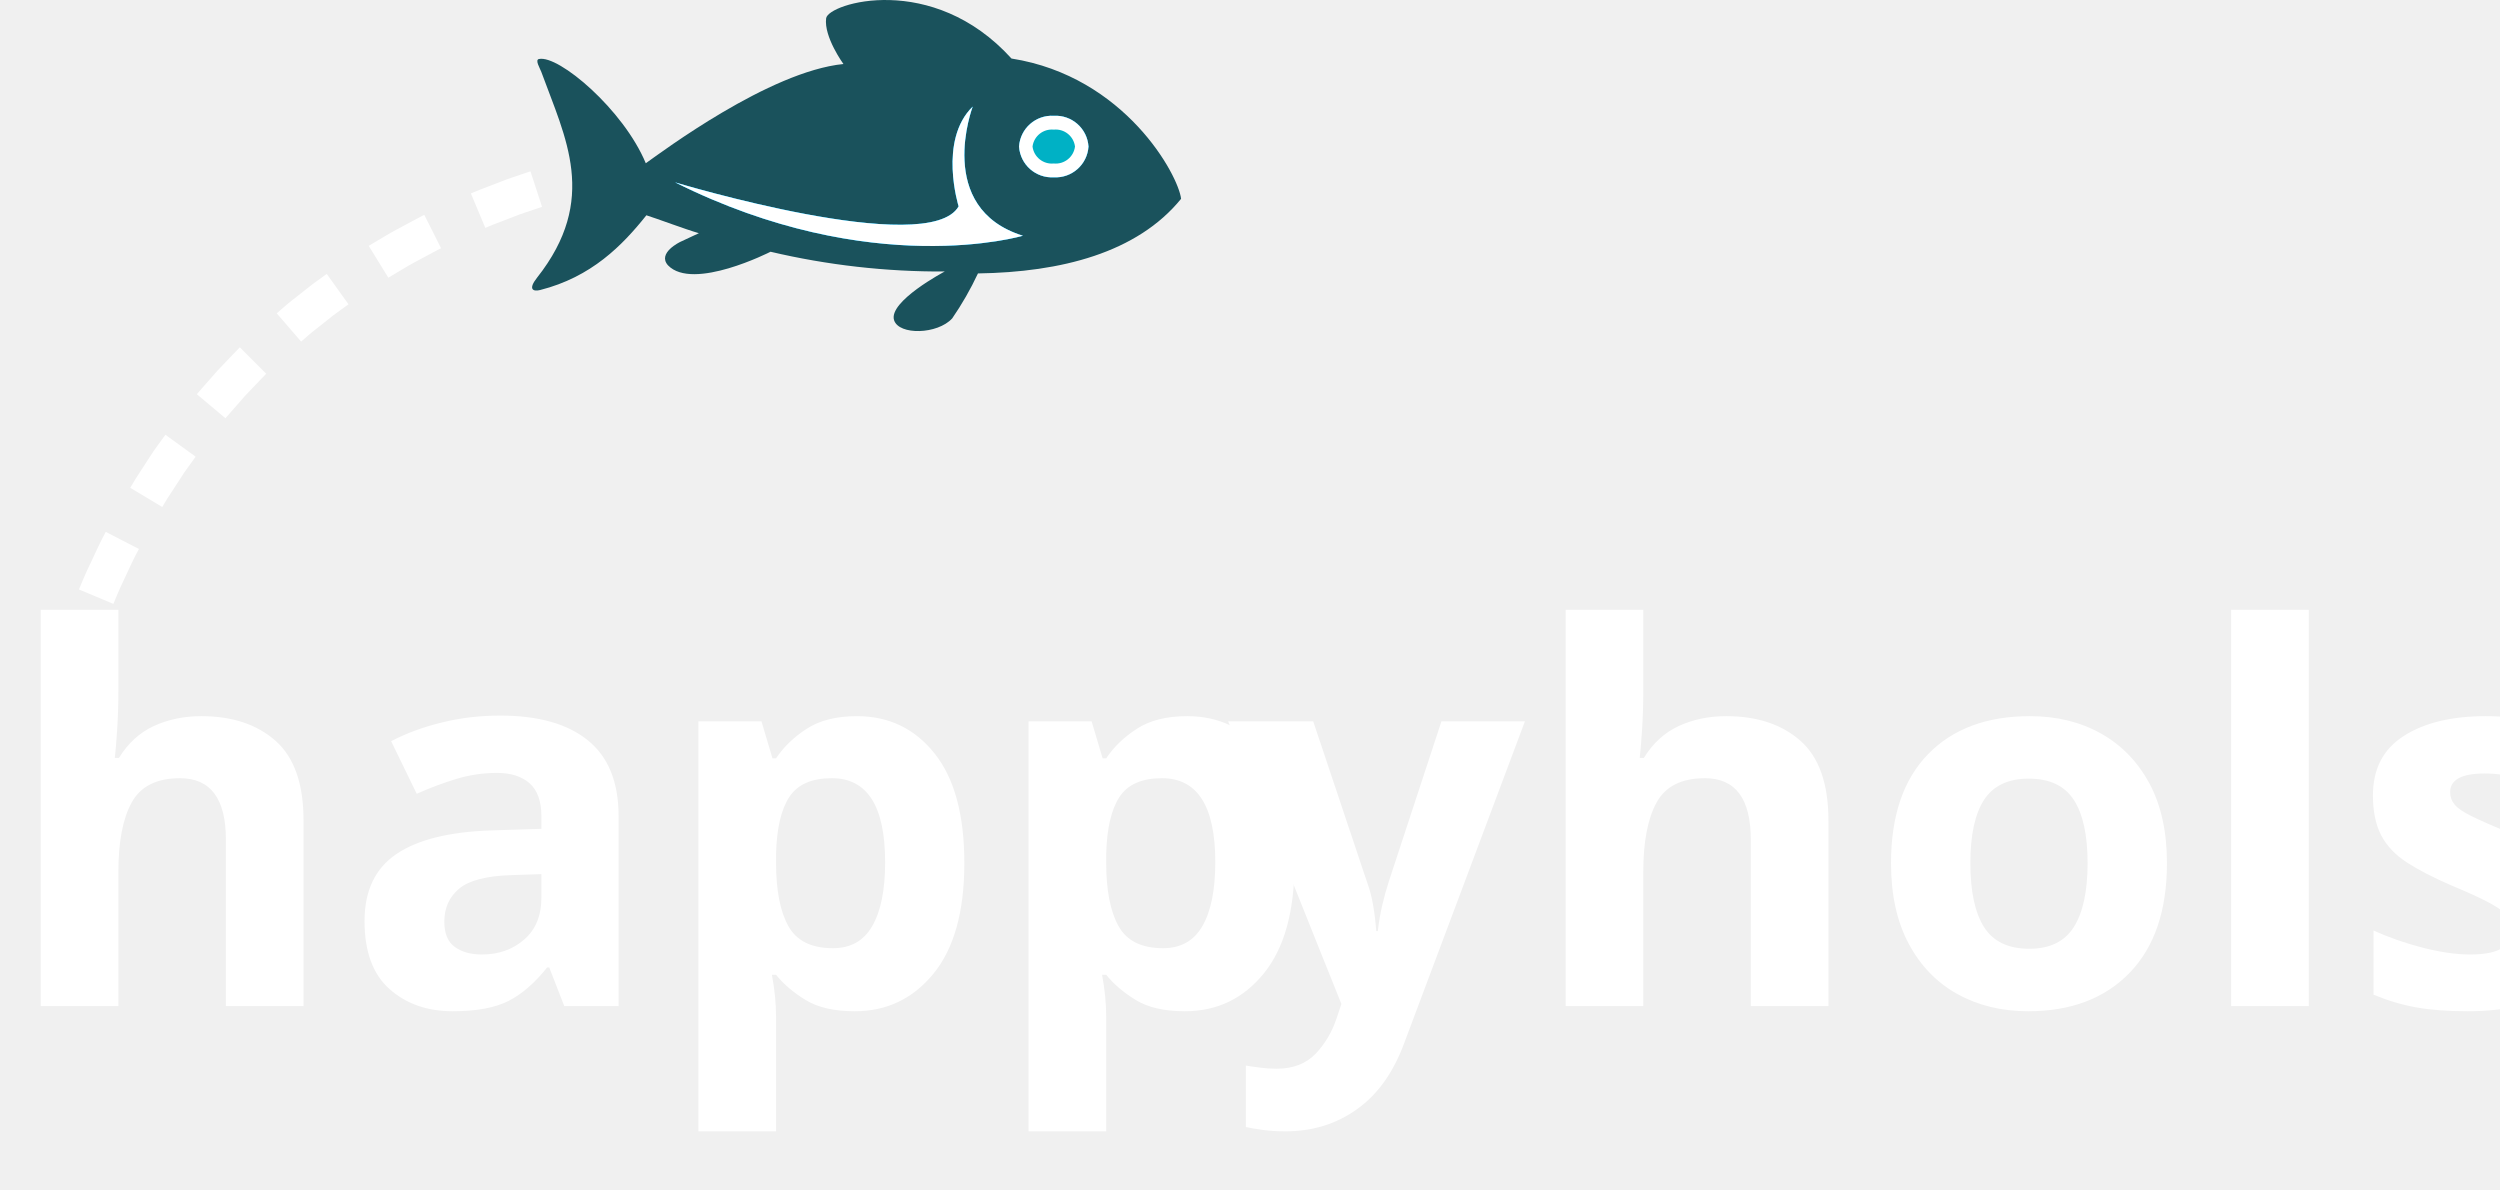
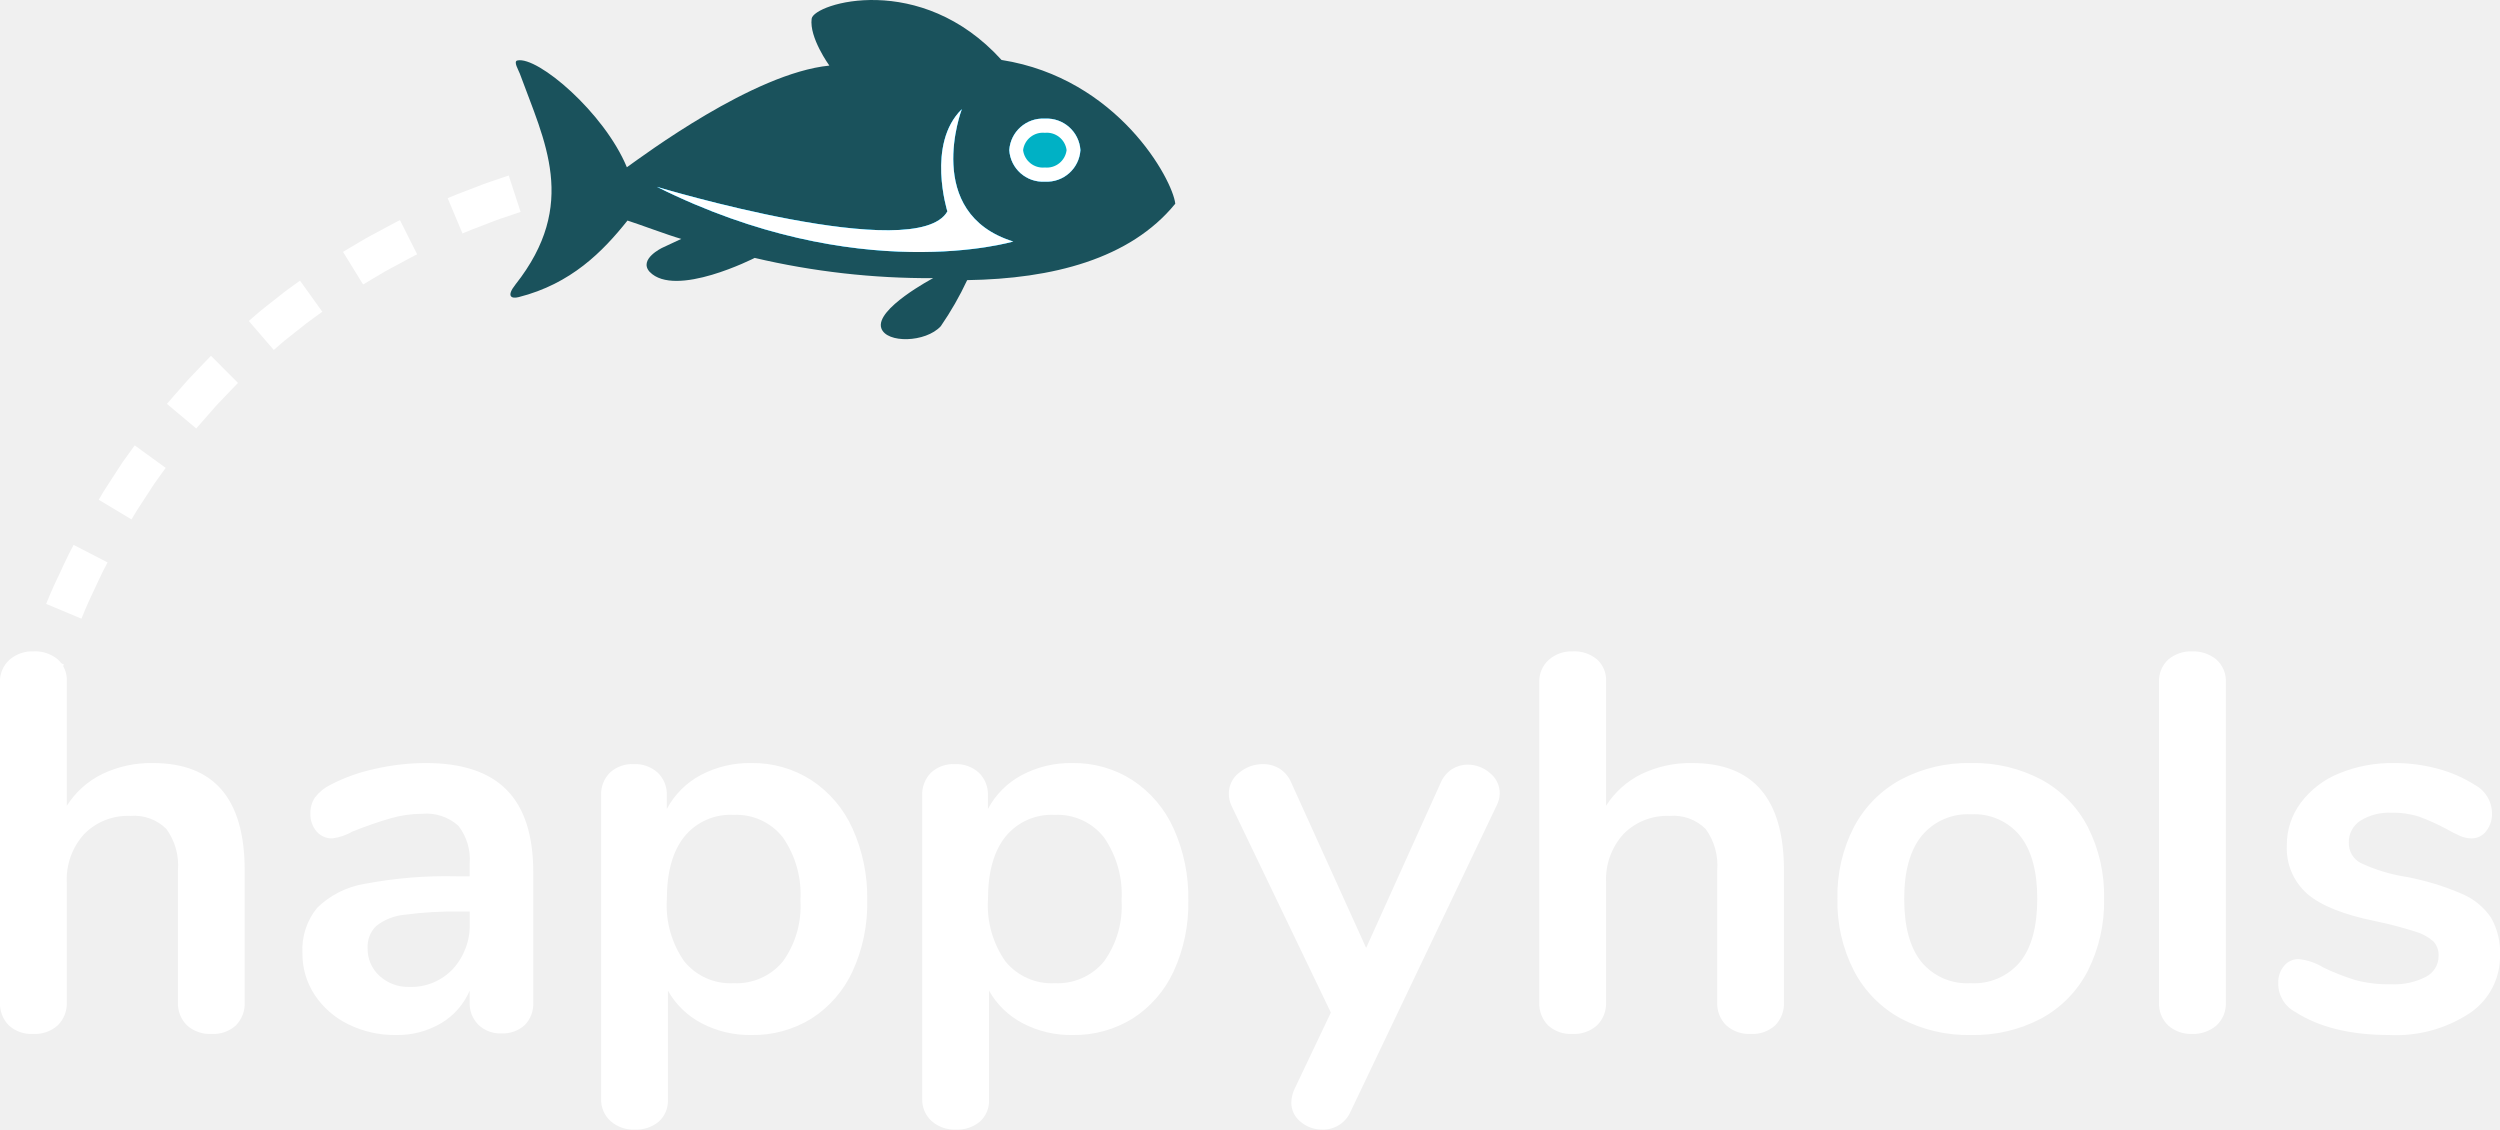
- <svg xmlns="http://www.w3.org/2000/svg" viewBox="0 0 273.221 129.954">
+ <svg xmlns="http://www.w3.org/2000/svg" viewBox="0 0 266.689 120.499">
  <defs>
-     <style>.a{fill:#1a525c;}.b{fill:#00adee;}.c,.e,.f{fill:#fff;}.d{fill:#00b1c5;}.e{fill-rule:evenodd;}.f{font-size:57px;font-family:Nunito-Bold, Nunito;font-weight:700;}</style>
+     <style>.cls-2{fill:#00adee}.cls-3,.cls-5{fill:#fff}.cls-5{fill-rule:evenodd}</style>
  </defs>
-   <g transform="translate(-1253.149 -318.48)">
-     <g transform="translate(1311.302 318.48)">
-       <path class="a" d="M-.475-3.7c2.614,7.18,6.294,13.915-.468,22.48-1.013,1.283-.43,1.543.336,1.349,5.6-1.418,8.979-4.86,11.612-8.168,1.166.366,4.3,1.546,5.738,1.958l-2.025.945s-2.566,1.215-1.35,2.566c2.729,2.844,11.207-1.484,11.207-1.484a81.392,81.392,0,0,0,19.037,2.159s-6.23,3.295-5.53,5.343c.557,1.632,4.72,1.543,6.341-.212a34.257,34.257,0,0,0,2.819-4.92c9.064-.136,17.384-2.24,22.2-8.154C69.155,7.6,63.337-3.211,50.907-5.171c-8.645-9.534-20.039-6.036-20.256-4.4-.272,2.025,1.889,5,1.889,5-8.1.81-19.837,9.6-21.6,10.846C8.508.418,1.419-5.59-.741-5.117c-.45.1.112,1,.267,1.417" transform="translate(1.484 11.567)" />
+   <g id="Group_59" data-name="Group 59" transform="translate(-1256.854 -302.48)">
+     <g id="Group_21" data-name="Group 21" transform="translate(1311.302 302.48)">
+       <path id="Path_3" data-name="Path 3" d="M-.475-3.7c2.614 7.18 6.294 13.915-.468 22.48-1.013 1.283-.43 1.543.336 1.349 5.6-1.418 8.979-4.86 11.612-8.168 1.166.366 4.3 1.546 5.738 1.958l-2.025.945s-2.566 1.215-1.35 2.566c2.729 2.844 11.207-1.484 11.207-1.484a81.392 81.392 0 0 0 19.037 2.159s-6.23 3.295-5.53 5.343c.557 1.632 4.72 1.543 6.341-.212a34.257 34.257 0 0 0 2.819-4.92c9.064-.136 17.384-2.24 22.2-8.154C69.155 7.6 63.337-3.211 50.907-5.171c-8.645-9.534-20.039-6.036-20.256-4.4-.272 2.025 1.889 5 1.889 5-8.1.81-19.837 9.6-21.6 10.846C8.508.418 1.419-5.59-.741-5.117c-.45.1.112 1 .267 1.417" transform="translate(1.484 11.567)" fill="#1a525c" />
    </g>
-     <g transform="translate(1364.518 331.135)">
-       <path class="b" d="M0-1.58A3.6,3.6,0,0,1,3.8-4.94,3.6,3.6,0,0,1,7.591-1.58,3.6,3.6,0,0,1,3.8,1.783,3.6,3.6,0,0,1,0-1.58" transform="translate(0 4.94)" />
+     <g id="Group_22" data-name="Group 22" transform="translate(1364.518 315.135)">
+       <path id="Path_4" data-name="Path 4" class="cls-2" d="M0-1.58a3.6 3.6 0 0 1 3.8-3.36 3.6 3.6 0 0 1 3.791 3.36A3.6 3.6 0 0 1 3.8 1.783 3.6 3.6 0 0 1 0-1.58" transform="translate(0 4.94)" />
    </g>
-     <g transform="translate(1364.518 331.135)">
-       <path class="b" d="M0-1.58A3.6,3.6,0,0,1,3.8-4.94,3.6,3.6,0,0,1,7.591-1.58,3.6,3.6,0,0,1,3.8,1.783,3.6,3.6,0,0,1,0-1.58" transform="translate(0 4.94)" />
+     <g id="Group_23" data-name="Group 23" transform="translate(1364.518 315.135)">
+       <path id="Path_5" data-name="Path 5" class="cls-2" d="M0-1.58a3.6 3.6 0 0 1 3.8-3.36 3.6 3.6 0 0 1 3.791 3.36A3.6 3.6 0 0 1 3.8 1.783 3.6 3.6 0 0 1 0-1.58" transform="translate(0 4.94)" />
    </g>
-     <g transform="translate(1326.928 330.127)">
-       <path class="b" d="M0-3.894S27.709,4.469,30.988-1.27c0,0-2.256-7.208,1.541-10.906,0,0-4.218,11.092,5.482,14.115,0,0-16.5,4.921-38.011-5.833" transform="translate(0 12.176)" />
+     <g id="Group_24" data-name="Group 24" transform="translate(1326.928 314.127)">
+       <path id="Path_6" data-name="Path 6" class="cls-2" d="M0-3.894S27.709 4.469 30.988-1.27c0 0-2.256-7.208 1.541-10.906 0 0-4.218 11.092 5.482 14.115 0 0-16.5 4.921-38.011-5.833" transform="translate(0 12.176)" />
    </g>
-     <g transform="translate(1326.928 330.127)">
-       <path class="b" d="M0-3.894S27.709,4.469,30.988-1.27c0,0-2.256-7.208,1.541-10.906,0,0-4.218,11.092,5.482,14.115,0,0-16.5,4.921-38.011-5.833" transform="translate(0 12.176)" />
+     <g id="Group_25" data-name="Group 25" transform="translate(1326.928 314.127)">
+       <path id="Path_7" data-name="Path 7" class="cls-2" d="M0-3.894S27.709 4.469 30.988-1.27c0 0-2.256-7.208 1.541-10.906 0 0-4.218 11.092 5.482 14.115 0 0-16.5 4.921-38.011-5.833" transform="translate(0 12.176)" />
    </g>
-     <g transform="translate(1364.518 331.135)">
-       <path class="c" d="M0-1.58A3.6,3.6,0,0,0,3.8,1.783,3.6,3.6,0,0,0,7.591-1.58,3.6,3.6,0,0,0,3.8-4.94,3.6,3.6,0,0,0,0-1.58" transform="translate(0 4.94)" />
+     <g id="Group_26" data-name="Group 26" transform="translate(1364.518 315.135)">
+       <path id="Path_8" data-name="Path 8" class="cls-3" d="M0-1.58a3.6 3.6 0 0 0 3.8 3.363A3.6 3.6 0 0 0 7.591-1.58 3.6 3.6 0 0 0 3.8-4.94 3.6 3.6 0 0 0 0-1.58" transform="translate(0 4.94)" />
    </g>
-     <g transform="translate(1365.993 332.647)">
-       <path class="c" d="M0-.869A2.125,2.125,0,0,1,2.321-2.717,2.126,2.126,0,0,1,4.641-.869,2.126,2.126,0,0,1,2.321.98,2.125,2.125,0,0,1,0-.869" transform="translate(0 2.717)" />
+     <g id="Group_27" data-name="Group 27" transform="translate(1365.993 316.647)">
+       <path id="Path_9" data-name="Path 9" class="cls-3" d="M0-.869a2.125 2.125 0 0 1 2.321-1.848 2.126 2.126 0 0 1 2.32 1.848A2.126 2.126 0 0 1 2.321.98 2.125 2.125 0 0 1 0-.869" transform="translate(0 2.717)" />
    </g>
-     <g transform="translate(1326.928 330.127)">
-       <path class="c" d="M-14.573-5.128s-2.255-7.209,1.541-10.906c0,0-4.218,11.091,5.483,14.115,0,0-16.5,4.92-38.012-5.833,0,0,27.71,8.363,30.988,2.624" transform="translate(45.561 16.034)" />
+     <g id="Group_28" data-name="Group 28" transform="translate(1326.928 314.127)">
+       <path id="Path_10" data-name="Path 10" class="cls-3" d="M-14.573-5.128s-2.255-7.209 1.541-10.906c0 0-4.218 11.091 5.483 14.115 0 0-16.5 4.92-38.012-5.833 0 0 27.71 8.363 30.988 2.624" transform="translate(45.561 16.034)" />
    </g>
-     <g transform="translate(1365.993 332.648)">
-       <path class="d" d="M-1.091,0a2.126,2.126,0,0,1,2.32,1.848A2.126,2.126,0,0,1-1.091,3.7,2.125,2.125,0,0,1-3.412,1.848,2.125,2.125,0,0,1-1.091,0" transform="translate(3.412)" />
+     <g id="Group_29" data-name="Group 29" transform="translate(1365.993 316.648)">
+       <path id="Path_11" data-name="Path 11" d="M-1.091 0a2.126 2.126 0 0 1 2.32 1.848A2.126 2.126 0 0 1-1.091 3.7a2.125 2.125 0 0 1-2.321-1.852A2.125 2.125 0 0 1-1.091 0" transform="translate(3.412)" fill="#00b1c5" />
    </g>
-     <g transform="translate(1267.386 365.993)">
-       <path class="e" d="M0-2.726l3.5,2.1s.2-.36.527-.888l1.237-1.9.66-1.016.617-.859.6-.837-3.3-2.395L3.2-7.64l-.65.905-.7,1.07L.554-3.66,0-2.726" transform="translate(0 8.523)" />
+     <g id="Group_30" data-name="Group 30" transform="translate(1267.386 349.993)">
+       <path id="Path_12" data-name="Path 12" class="cls-5" d="M0-2.726l3.5 2.1s.2-.36.527-.888l1.237-1.9.66-1.016.617-.859.6-.837-3.3-2.395-.641.881-.65.905-.7 1.07L.554-3.66 0-2.726" transform="translate(0 8.523)" />
    </g>
-     <g transform="translate(1261.777 376.608)">
-       <path class="e" d="M0-2.959,3.764-1.382S4.374-2.924,5.1-4.411c.355-.747.692-1.5.973-2.057s.48-.915.48-.915L2.929-9.252l-.5.961c-.3.581-.649,1.374-1.021,2.158C.639-4.573,0-2.959,0-2.959" transform="translate(0 9.252)" />
+     <g id="Group_31" data-name="Group 31" transform="translate(1261.777 360.608)">
+       <path id="Path_13" data-name="Path 13" class="cls-5" d="M0-2.959l3.764 1.577s.61-1.542 1.336-3.029c.355-.747.692-1.5.973-2.057s.48-.915.48-.915L2.929-9.252l-.5.961c-.3.581-.649 1.374-1.021 2.158C.639-4.573 0-2.959 0-2.959" transform="translate(0 9.252)" />
    </g>
-     <g transform="translate(1257.752 387.999)">
-       <path class="e" d="M0-3.111l3.935,1.08s.411-1.613.936-3.189L5.557-7.4l.354-.974L2.061-9.727,1.692-8.708.975-6.436C.429-4.79,0-3.111,0-3.111" transform="translate(0 9.727)" />
+     <g id="Group_35" data-name="Group 35" transform="translate(1257.752 371.999)">
+       <path id="Path_14" data-name="Path 14" class="cls-5" d="M0-3.111l3.935 1.08s.411-1.613.936-3.189l.686-2.18.354-.974-3.85-1.353-.369 1.019-.717 2.272A56.595 56.595 0 0 0 0-3.111" transform="translate(0 9.727)" />
    </g>
-     <g transform="translate(1293.448 341.965)">
-       <path class="e" d="M0-1.593,2.14,1.882l.887-.526C3.564,1.047,4.258.6,4.988.213l2-1.074c.541-.3.918-.471.918-.471L6.073-4.979s-.4.18-.967.5L3-3.352c-.767.409-1.5.879-2.066,1.2L0-1.593" transform="translate(0 4.979)" />
+     <g id="Group_18" data-name="Group 18" transform="translate(1293.448 325.965)">
+       <path id="Path_15" data-name="Path 15" class="cls-5" d="M0-1.593l2.14 3.475.887-.526C3.564 1.047 4.258.6 4.988.213l2-1.074c.541-.3.918-.471.918-.471L6.073-4.979s-.4.18-.967.5L3-3.352c-.767.409-1.5.879-2.066 1.2L0-1.593" transform="translate(0 4.979)" />
    </g>
-     <g transform="translate(1283.394 348.418)">
-       <path class="e" d="M0-2.024,2.666,1.065,3.444.389c.46-.413,1.125-.9,1.766-1.421S6.5-2.061,7.008-2.411l.836-.6L5.464-6.329l-.882.636c-.537.37-1.217.913-1.9,1.455S1.308-3.172.821-2.738L0-2.024" transform="translate(0 6.329)" />
+     <g id="Group_19" data-name="Group 19" transform="translate(1283.394 332.418)">
+       <path id="Path_16" data-name="Path 16" class="cls-5" d="M0-2.024l2.666 3.089.778-.676c.46-.413 1.125-.9 1.766-1.421S6.5-2.061 7.008-2.411l.836-.6-2.38-3.318-.882.636c-.537.37-1.217.913-1.9 1.455S1.308-3.172.821-2.738L0-2.024" transform="translate(0 6.329)" />
    </g>
-     <g transform="translate(1274.661 356.436)">
-       <path class="e" d="M0-2.412,3.126.211,5.3-2.268,6.865-3.906c.426-.448.716-.741.716-.741L4.7-7.54s-.3.31-.756.781L2.293-5.029C1.133-3.732,0-2.412,0-2.412" transform="translate(0 7.54)" />
+     <g id="Group_32" data-name="Group 32" transform="translate(1274.661 340.436)">
+       <path id="Path_17" data-name="Path 17" class="cls-5" d="M0-2.412L3.126.211 5.3-2.268l1.565-1.638c.426-.448.716-.741.716-.741L4.7-7.54l-.756.781-1.651 1.73C1.133-3.732 0-2.412 0-2.412" transform="translate(0 7.54)" />
    </g>
-     <g transform="translate(1304.612 337.203)">
-       <path class="e" d="M0-1.14,1.58,2.623s.375-.175.952-.4l2.121-.816C5.419,1.094,6.213.855,6.8.649L7.776.316,6.51-3.563l-1.028.348c-.614.217-1.445.469-2.251.8L1-1.56c-.607.236-1,.42-1,.42" transform="translate(0 3.563)" />
+     <g id="Group_33" data-name="Group 33" transform="translate(1304.612 321.203)">
+       <path id="Path_18" data-name="Path 18" class="cls-5" d="M0-1.14l1.58 3.763s.375-.175.952-.4l2.121-.816C5.419 1.094 6.213.855 6.8.649l.976-.333L6.51-3.563l-1.028.348c-.614.217-1.445.469-2.251.8L1-1.56c-.607.236-1 .42-1 .42" transform="translate(0 3.563)" />
    </g>
-     <g transform="translate(1253.149 370.435)">
-       <text class="f" transform="translate(0 58)">
-         <tspan x="0" y="0">happ</tspan>
-       </text>
-       <text class="f" transform="translate(134.221 58)">
-         <tspan x="0" y="0">yhols</tspan>
-       </text>
-     </g>
+     <path id="Path_25" data-name="Path 25" class="cls-3" d="M20.007-28.557q9.8 0 9.8 11.457v14.022a3.331 3.331 0 0 1-.936 2.508 3.568 3.568 0 0 1-2.594.912 3.671 3.671 0 0 1-2.622-.912 3.278 3.278 0 0 1-.969-2.508V-17.1a6.6 6.6 0 0 0-1.226-4.417 4.861 4.861 0 0 0-3.848-1.4 6.5 6.5 0 0 0-4.93 1.938 7.194 7.194 0 0 0-1.852 5.187v12.714A3.278 3.278 0 0 1 9.861-.57a3.671 3.671 0 0 1-2.622.912A3.568 3.568 0 0 1 4.646-.57 3.331 3.331 0 0 1 3.7-3.078v-34.086a3.091 3.091 0 0 1 1-2.394 3.694 3.694 0 0 1 2.6-.912 3.735 3.735 0 0 1 2.565.855 2.957 2.957 0 0 1 .969 2.337V-24a9.331 9.331 0 0 1 3.791-3.392 12 12 0 0 1 5.382-1.165zm29.127 0q5.814 0 8.635 2.878t2.821 8.75v13.908A3.216 3.216 0 0 1 59.679-.6a3.453 3.453 0 0 1-2.508.884 3.335 3.335 0 0 1-2.423-.912 3.184 3.184 0 0 1-.941-2.394v-1.253A7.437 7.437 0 0 1 50.758-.8 9.147 9.147 0 0 1 45.942.456a11.184 11.184 0 0 1-5.073-1.14 9.025 9.025 0 0 1-3.591-3.135 7.921 7.921 0 0 1-1.311-4.446 7.043 7.043 0 0 1 1.567-4.845 9.42 9.42 0 0 1 5.1-2.565 46.458 46.458 0 0 1 9.747-.8h1.425v-1.311a5.836 5.836 0 0 0-1.2-4.076 5.093 5.093 0 0 0-3.876-1.282 12.3 12.3 0 0 0-3.363.484q-1.71.484-4.047 1.4a5.7 5.7 0 0 1-2.166.741 2.143 2.143 0 0 1-1.681-.741 2.817 2.817 0 0 1-.655-1.938 2.918 2.918 0 0 1 .484-1.682 4.6 4.6 0 0 1 1.625-1.34 18.58 18.58 0 0 1 4.76-1.71 24.558 24.558 0 0 1 5.447-.627zM47.367-4.674a6.088 6.088 0 0 0 4.646-1.91 6.907 6.907 0 0 0 1.8-4.93v-1.2h-1.031a39.321 39.321 0 0 0-5.928.342 5.755 5.755 0 0 0-3.021 1.2 3.048 3.048 0 0 0-.912 2.337A3.867 3.867 0 0 0 44.2-5.842a4.523 4.523 0 0 0 3.167 1.168zm36.48-23.883a11.552 11.552 0 0 1 6.412 1.824 12.1 12.1 0 0 1 4.389 5.158 17.827 17.827 0 0 1 1.568 7.667 17.261 17.261 0 0 1-1.568 7.581 11.873 11.873 0 0 1-4.36 5.016A11.789 11.789 0 0 1 83.847.456 11.033 11.033 0 0 1 78.546-.8a8.8 8.8 0 0 1-3.591-3.477v11.63a2.957 2.957 0 0 1-.969 2.337 3.735 3.735 0 0 1-2.565.855 3.694 3.694 0 0 1-2.593-.912 3.091 3.091 0 0 1-1-2.394V-25.08a3.256 3.256 0 0 1 .94-2.451 3.489 3.489 0 0 1 2.536-.912 3.59 3.59 0 0 1 2.565.912 3.205 3.205 0 0 1 .969 2.451v1.425a8.745 8.745 0 0 1 3.619-3.62 11.119 11.119 0 0 1 5.39-1.282zM81.966-5.073a6.388 6.388 0 0 0 5.244-2.309 10.078 10.078 0 0 0 1.881-6.526 10.65 10.65 0 0 0-1.881-6.726 6.293 6.293 0 0 0-5.244-2.394 6.337 6.337 0 0 0-5.273 2.337q-1.852 2.337-1.852 6.669a10.413 10.413 0 0 0 1.852 6.612 6.337 6.337 0 0 0 5.273 2.337zM118.1-28.557a11.552 11.552 0 0 1 6.412 1.824 12.1 12.1 0 0 1 4.389 5.158 17.827 17.827 0 0 1 1.568 7.667 17.261 17.261 0 0 1-1.568 7.581 11.873 11.873 0 0 1-4.36 5.016A11.789 11.789 0 0 1 118.1.456 11.033 11.033 0 0 1 112.8-.8a8.8 8.8 0 0 1-3.591-3.477v11.63a2.957 2.957 0 0 1-.969 2.337 3.735 3.735 0 0 1-2.565.855 3.694 3.694 0 0 1-2.593-.912 3.091 3.091 0 0 1-1-2.394V-25.08a3.256 3.256 0 0 1 .94-2.451 3.489 3.489 0 0 1 2.536-.912 3.59 3.59 0 0 1 2.565.912 3.205 3.205 0 0 1 .969 2.451v1.425a8.745 8.745 0 0 1 3.619-3.62 11.119 11.119 0 0 1 5.389-1.282zm-1.877 23.484a6.388 6.388 0 0 0 5.244-2.309 10.078 10.078 0 0 0 1.881-6.526 10.65 10.65 0 0 0-1.881-6.726 6.293 6.293 0 0 0-5.244-2.394 6.337 6.337 0 0 0-5.273 2.337q-1.852 2.337-1.852 6.669a10.413 10.413 0 0 0 1.852 6.612 6.337 6.337 0 0 0 5.273 2.337z" transform="translate(1253.149 412.435)" />
+     <path id="Path_24" data-name="Path 24" class="cls-3" d="M23.142-26.391a3.3 3.3 0 0 1 1.226-1.51 3.1 3.1 0 0 1 1.681-.485 3.589 3.589 0 0 1 2.365.884 2.751 2.751 0 0 1 1.055 2.194A2.931 2.931 0 0 1 29.127-24L13.566 8.607a3.183 3.183 0 0 1-3.021 1.938 3.512 3.512 0 0 1-2.309-.826 2.59 2.59 0 0 1-1-2.081 3.68 3.68 0 0 1 .342-1.425l3.876-8.151L.855-24a2.894 2.894 0 0 1-.285-1.308 2.779 2.779 0 0 1 1.111-2.223 3.888 3.888 0 0 1 2.536-.912 3.339 3.339 0 0 1 1.767.485 3.233 3.233 0 0 1 1.254 1.51l7.98 17.613zm26.847-2.166q9.8 0 9.8 11.457v14.022a3.331 3.331 0 0 1-.94 2.508 3.568 3.568 0 0 1-2.593.912 3.671 3.671 0 0 1-2.619-.912 3.278 3.278 0 0 1-.969-2.508V-17.1a6.6 6.6 0 0 0-1.225-4.417 4.861 4.861 0 0 0-3.847-1.4 6.5 6.5 0 0 0-4.931 1.938 7.194 7.194 0 0 0-1.853 5.187v12.714a3.278 3.278 0 0 1-.969 2.508 3.671 3.671 0 0 1-2.622.912 3.568 3.568 0 0 1-2.593-.912 3.331 3.331 0 0 1-.941-2.508v-34.086a3.091 3.091 0 0 1 1-2.394 3.694 3.694 0 0 1 2.593-.912 3.735 3.735 0 0 1 2.565.855 2.957 2.957 0 0 1 .969 2.337V-24a9.331 9.331 0 0 1 3.786-3.389 12 12 0 0 1 5.389-1.168zM79.743.456a15.336 15.336 0 0 1-7.5-1.767 12.226 12.226 0 0 1-4.983-5.073 16.084 16.084 0 0 1-1.767-7.695 15.916 15.916 0 0 1 1.767-7.667 12.268 12.268 0 0 1 4.988-5.044 15.336 15.336 0 0 1 7.5-1.767 15.336 15.336 0 0 1 7.5 1.767 12.09 12.09 0 0 1 4.952 5.044 16.129 16.129 0 0 1 1.739 7.667A16.3 16.3 0 0 1 92.2-6.384a12.05 12.05 0 0 1-4.959 5.073A15.336 15.336 0 0 1 79.743.456zm-.057-5.529a6.388 6.388 0 0 0 5.3-2.28q1.824-2.28 1.824-6.726 0-4.389-1.824-6.7a6.289 6.289 0 0 0-5.244-2.309 6.37 6.37 0 0 0-5.272 2.309q-1.853 2.308-1.853 6.7 0 4.446 1.824 6.726a6.323 6.323 0 0 0 5.245 2.28zM103.341.342a3.684 3.684 0 0 1-2.541-.883 3.21 3.21 0 0 1-1-2.537v-34.029a3.121 3.121 0 0 1 1-2.508 3.76 3.76 0 0 1 2.536-.855 3.871 3.871 0 0 1 2.565.855 3.078 3.078 0 0 1 1.026 2.508v34.029a3.165 3.165 0 0 1-1.026 2.537 3.792 3.792 0 0 1-2.56.883zm21.033.114q-6.213 0-10.032-2.456a3.4 3.4 0 0 1-1.824-3.078 2.7 2.7 0 0 1 .627-1.852 1.972 1.972 0 0 1 1.539-.713 6.3 6.3 0 0 1 2.679.912 24.952 24.952 0 0 0 3.337 1.316 13.58 13.58 0 0 0 3.848.456 7.317 7.317 0 0 0 3.733-.8 2.472 2.472 0 0 0 1.34-2.223 2.142 2.142 0 0 0-.542-1.539 4.965 4.965 0 0 0-1.938-1.054 40.752 40.752 0 0 0-4.246-1.111q-5.073-1.026-7.268-2.907a6.469 6.469 0 0 1-2.195-5.187 7.484 7.484 0 0 1 1.482-4.531 9.6 9.6 0 0 1 4.076-3.135 14.848 14.848 0 0 1 5.9-1.111 17.682 17.682 0 0 1 4.617.6 14.035 14.035 0 0 1 3.99 1.738 3.44 3.44 0 0 1 1.824 3.021 2.924 2.924 0 0 1-.627 1.91 1.916 1.916 0 0 1-1.539.769 3.083 3.083 0 0 1-1.225-.256 16.442 16.442 0 0 1-1.51-.77 23.9 23.9 0 0 0-2.85-1.283 8.889 8.889 0 0 0-2.964-.427 5.739 5.739 0 0 0-3.335.855 2.7 2.7 0 0 0-1.226 2.337A2.372 2.372 0 0 0 121.3-17.9a17.957 17.957 0 0 0 4.845 1.482 27.643 27.643 0 0 1 5.985 1.824 7.009 7.009 0 0 1 3.107 2.565 7.441 7.441 0 0 1 .94 3.933 7.309 7.309 0 0 1-3.22 6.213 14.3 14.3 0 0 1-8.583 2.339z" transform="translate(1387.37 412.435)" />
  </g>
</svg>
